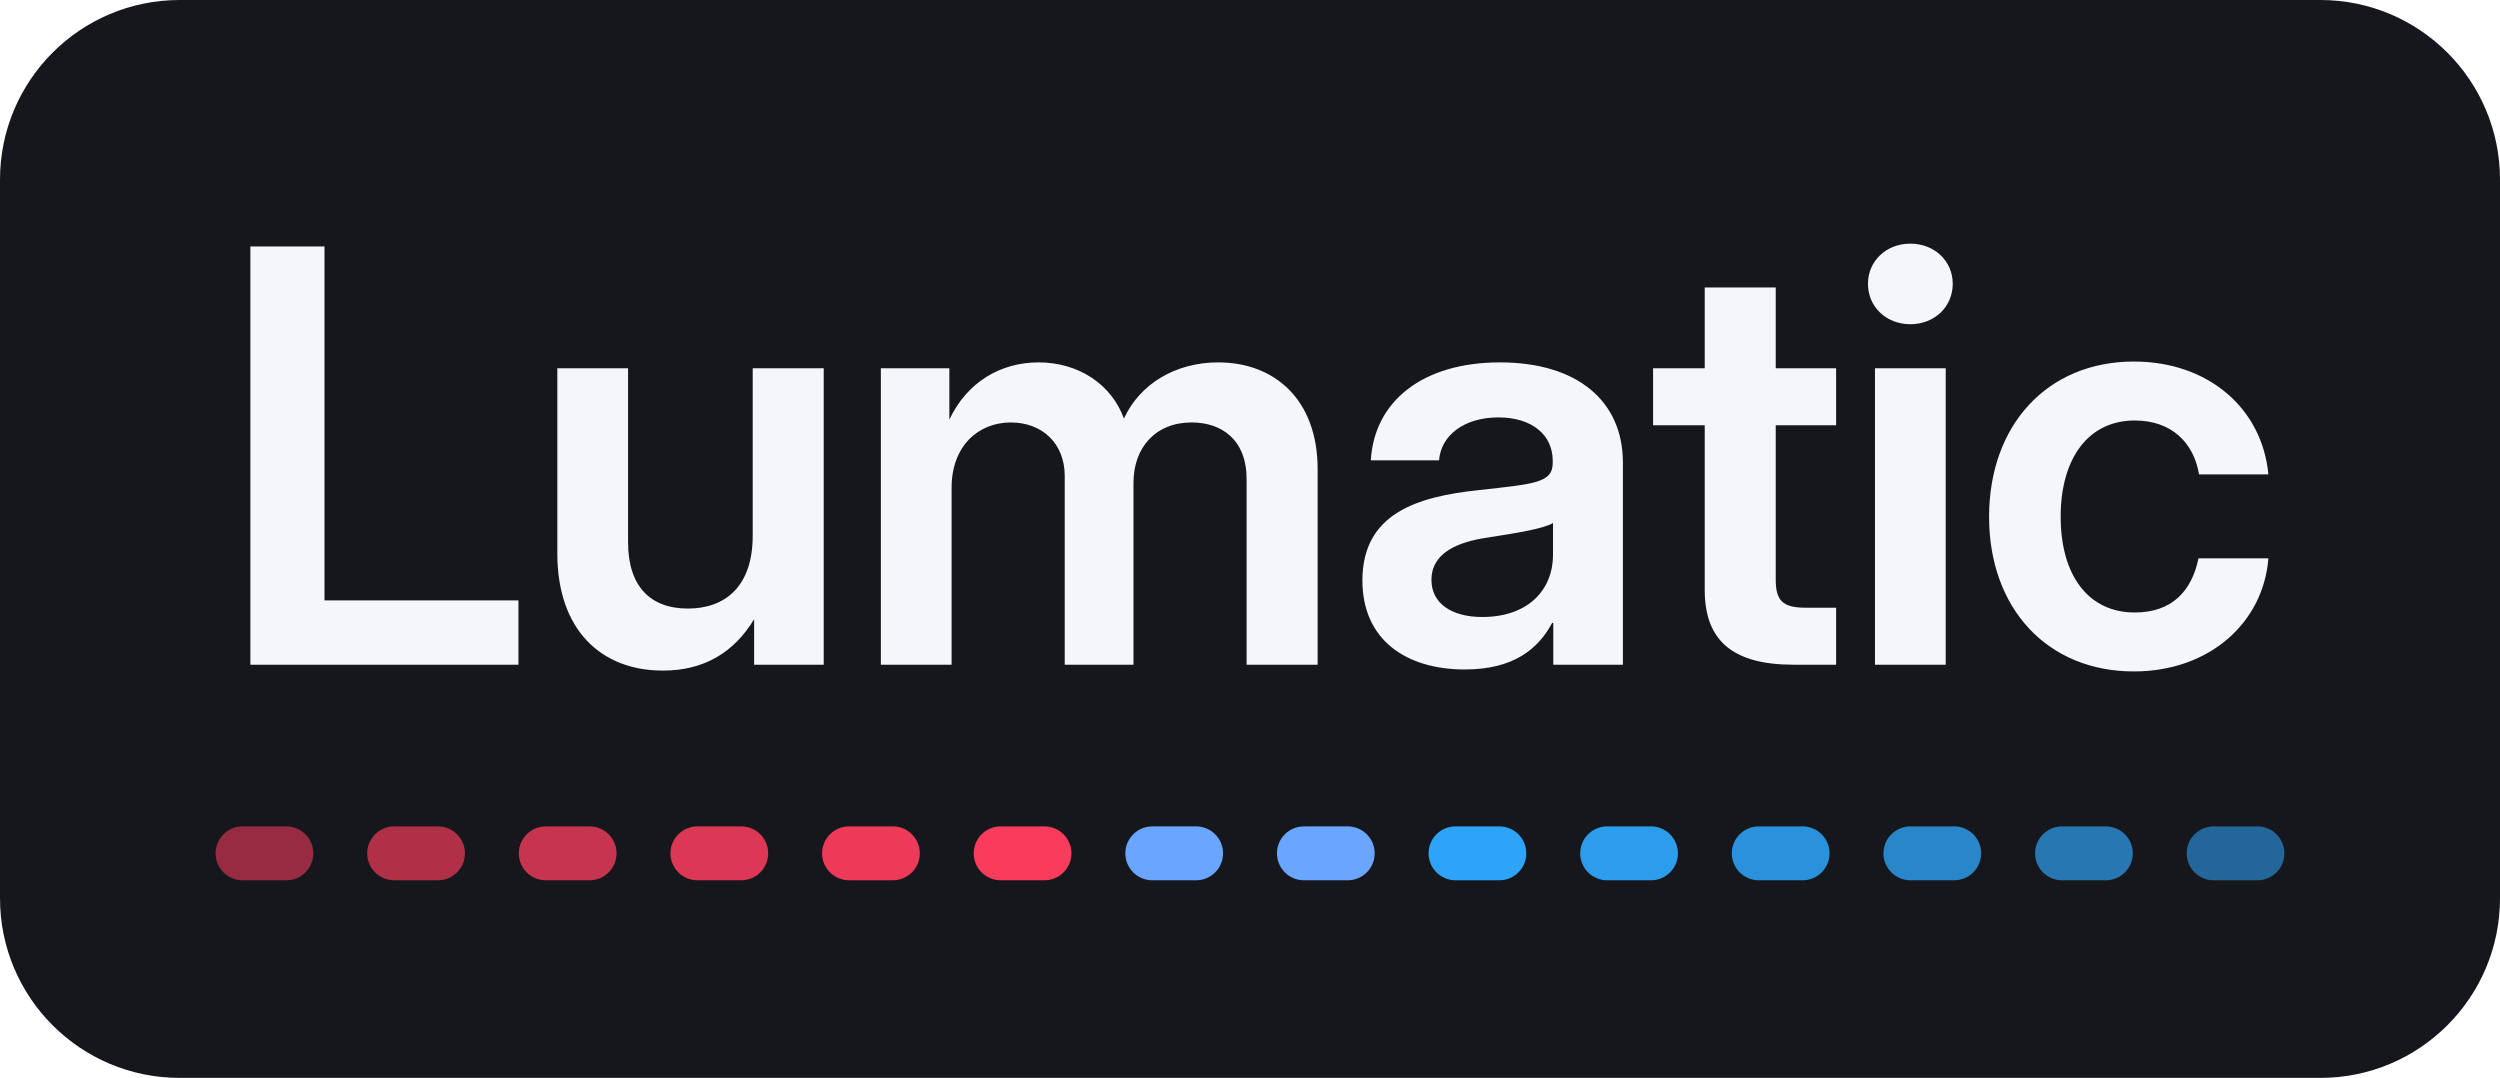
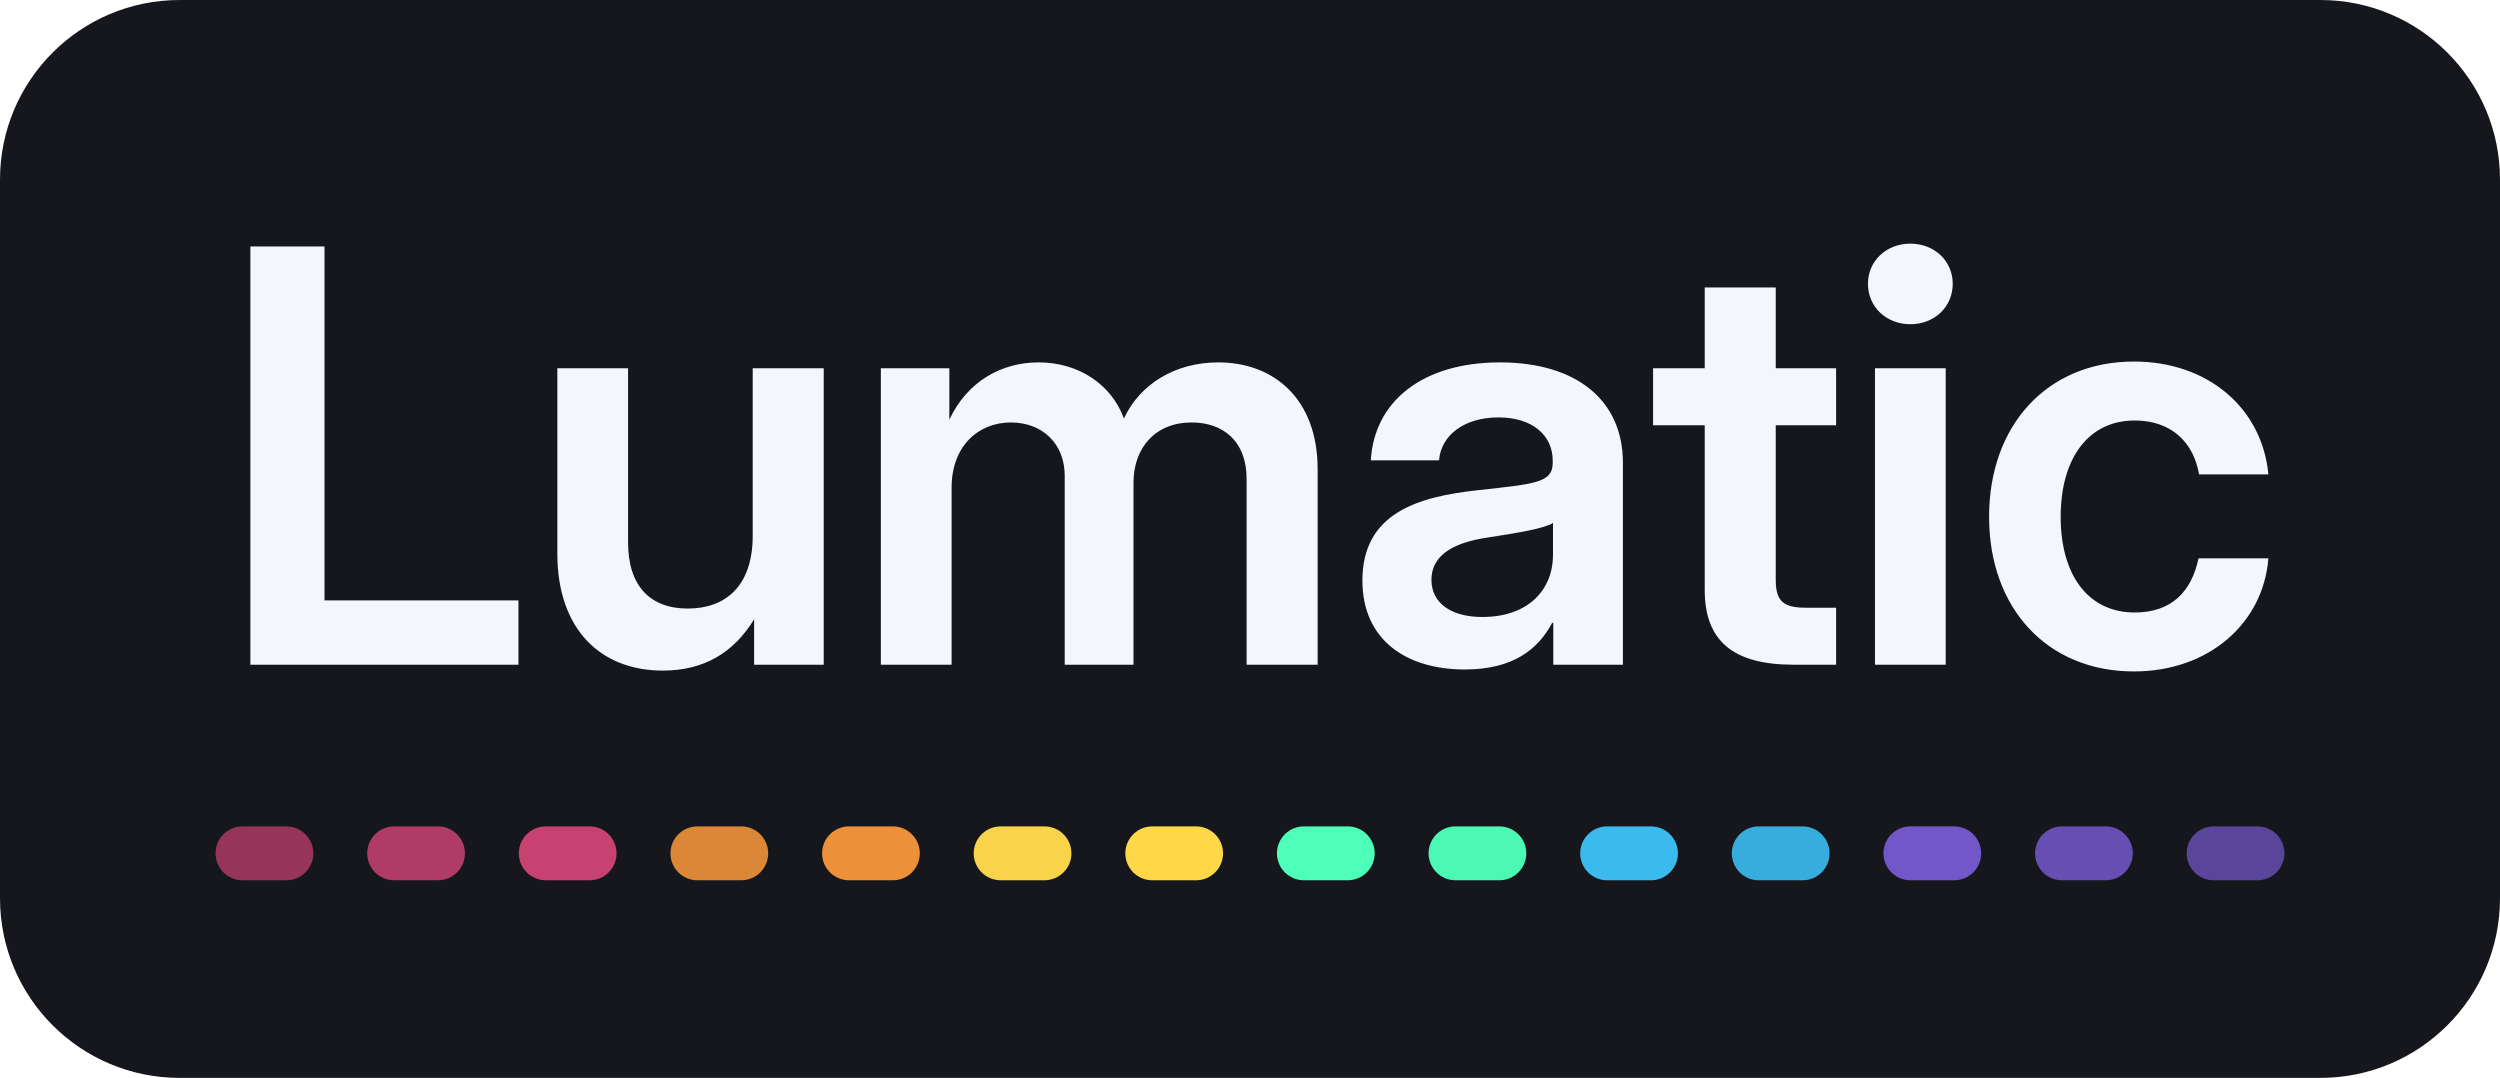
<svg xmlns="http://www.w3.org/2000/svg" viewBox="0 0 278.32 120" width="278.32" height="120" role="img" aria-labelledby="t d">
  <rect width="278.32" height="120" rx="20" fill="#16171c" />
  <path d="M27.875 74.0H57.719V66.844H36.125V27.438H27.875ZM73.797 74.656C78.36 74.656 81.704 72.656 83.954 68.938V74.0H91.704V41.0H83.797V59.656C83.797 65.281 80.735 67.75 76.579 67.75C72.36 67.75 69.922 65.219 69.922 60.375V41.0H62.047V61.625C62.047 70.094 66.891 74.656 73.797 74.656ZM98.064 74.0H105.939V54.312C105.939 49.594 108.97 47.031 112.532 47.031C116.032 47.031 118.532 49.375 118.532 52.969V74.0H126.189V53.75C126.189 49.812 128.657 47.031 132.657 47.031C136.032 47.031 138.782 48.969 138.782 53.344V74.0H146.689V52.219C146.689 44.469 141.876 40.344 135.626 40.344C130.814 40.344 126.876 42.781 125.126 46.594C123.751 42.812 120.095 40.344 115.626 40.344C111.47 40.344 107.689 42.469 105.689 46.719V41.0H98.064ZM163.08 74.531C168.455 74.531 171.236 72.281 172.799 69.344H172.924V74.0H180.674V51.5C180.674 44.625 175.58 40.344 166.986 40.344C158.361 40.344 152.986 44.688 152.611 51.25H160.205C160.424 48.469 162.986 46.469 166.83 46.469C170.611 46.469 172.861 48.469 172.861 51.281V51.531C172.861 53.781 170.767 53.875 164.642 54.562C157.83 55.281 151.674 57.125 151.674 64.625C151.674 71.219 156.517 74.531 163.08 74.531ZM165.017 68.688C161.58 68.688 159.361 67.156 159.361 64.562C159.361 61.562 162.236 60.344 165.611 59.844C168.861 59.344 171.924 58.844 172.892 58.219V61.781C172.892 65.625 170.174 68.688 165.017 68.688ZM204.409 41.0H197.69V32.0H189.784V41.0H184.034V47.344H189.784V65.688C189.784 71.344 192.94 74.0 199.659 74.0H204.409V67.656H201.034C198.471 67.656 197.69 66.875 197.69 64.531V47.344H204.409ZM208.738 74.0H216.613V41.0H208.738ZM212.675 36.094C215.363 36.094 217.394 34.156 217.394 31.594C217.394 29.062 215.363 27.125 212.675 27.125C209.988 27.125 207.956 29.062 207.956 31.594C207.956 34.156 209.988 36.094 212.675 36.094ZM237.566 74.75C245.91 74.75 251.973 69.375 252.535 62.156H244.754C244.004 65.812 241.785 68.188 237.66 68.188C232.473 68.188 229.41 64.031 229.41 57.531C229.41 51.0 232.504 46.812 237.66 46.812C241.754 46.812 244.223 49.281 244.816 52.812H252.535C251.848 45.469 245.848 40.25 237.566 40.25C227.91 40.25 221.441 47.344 221.441 57.531C221.441 67.719 227.91 74.75 237.566 74.75Z" fill="#f4f6fb" />
-   <rect x="24" y="92" width="10.88" height="6" rx="3" fill="#ff3d5e" opacity="0.55" />
-   <rect x="40.88" y="92" width="10.88" height="6" rx="3" fill="#ff3d5e" opacity="0.66" />
-   <rect x="57.76" y="92" width="10.88" height="6" rx="3" fill="#ff3d5e" opacity="0.76" />
-   <rect x="74.64" y="92" width="10.88" height="6" rx="3" fill="#ff3d5e" opacity="0.85" />
-   <rect x="91.52" y="92" width="10.88" height="6" rx="3" fill="#ff3d5e" opacity="0.92" />
-   <rect x="108.4" y="92" width="10.88" height="6" rx="3" fill="#ff3d5e" opacity="0.97" />
-   <rect x="125.28" y="92" width="10.88" height="6" rx="3" fill="#6aa6ff" opacity="1" />
-   <rect x="142.16" y="92" width="10.88" height="6" rx="3" fill="#6aa6ff" opacity="1" />
-   <rect x="159.04" y="92" width="10.88" height="6" rx="3" fill="#2ea8ff" opacity="0.97" />
-   <rect x="175.92" y="92" width="10.88" height="6" rx="3" fill="#2ea8ff" opacity="0.92" />
-   <rect x="192.8" y="92" width="10.88" height="6" rx="3" fill="#2ea8ff" opacity="0.85" />
-   <rect x="209.68" y="92" width="10.88" height="6" rx="3" fill="#2ea8ff" opacity="0.76" />
-   <rect x="226.56" y="92" width="10.88" height="6" rx="3" fill="#2ea8ff" opacity="0.66" />
-   <rect x="243.44" y="92" width="10.88" height="6" rx="3" fill="#2ea8ff" opacity="0.55" />
+   <rect x="24" y="92" width="10.88" height="6" rx="3" fill="#ff4f8b" opacity="0.55" />
+   <rect x="40.88" y="92" width="10.88" height="6" rx="3" fill="#ff4f8b" opacity="0.66" />
+   <rect x="57.76" y="92" width="10.88" height="6" rx="3" fill="#ff4f8b" opacity="0.76" />
+   <rect x="74.64" y="92" width="10.88" height="6" rx="3" fill="#ff9a3d" opacity="0.85" />
+   <rect x="91.52" y="92" width="10.88" height="6" rx="3" fill="#ff9a3d" opacity="0.92" />
+   <rect x="108.4" y="92" width="10.88" height="6" rx="3" fill="#ffd84a" opacity="0.97" />
+   <rect x="125.28" y="92" width="10.88" height="6" rx="3" fill="#ffd84a" opacity="1" />
+   <rect x="142.16" y="92" width="10.88" height="6" rx="3" fill="#4dffb8" opacity="1" />
+   <rect x="159.04" y="92" width="10.88" height="6" rx="3" fill="#4dffb8" opacity="0.97" />
+   <rect x="175.92" y="92" width="10.88" height="6" rx="3" fill="#3dc8ff" opacity="0.92" />
+   <rect x="192.8" y="92" width="10.88" height="6" rx="3" fill="#3dc8ff" opacity="0.85" />
+   <rect x="209.68" y="92" width="10.88" height="6" rx="3" fill="#8f6bff" opacity="0.76" />
+   <rect x="226.56" y="92" width="10.88" height="6" rx="3" fill="#8f6bff" opacity="0.66" />
+   <rect x="243.44" y="92" width="10.88" height="6" rx="3" fill="#8f6bff" opacity="0.55" />
</svg>
